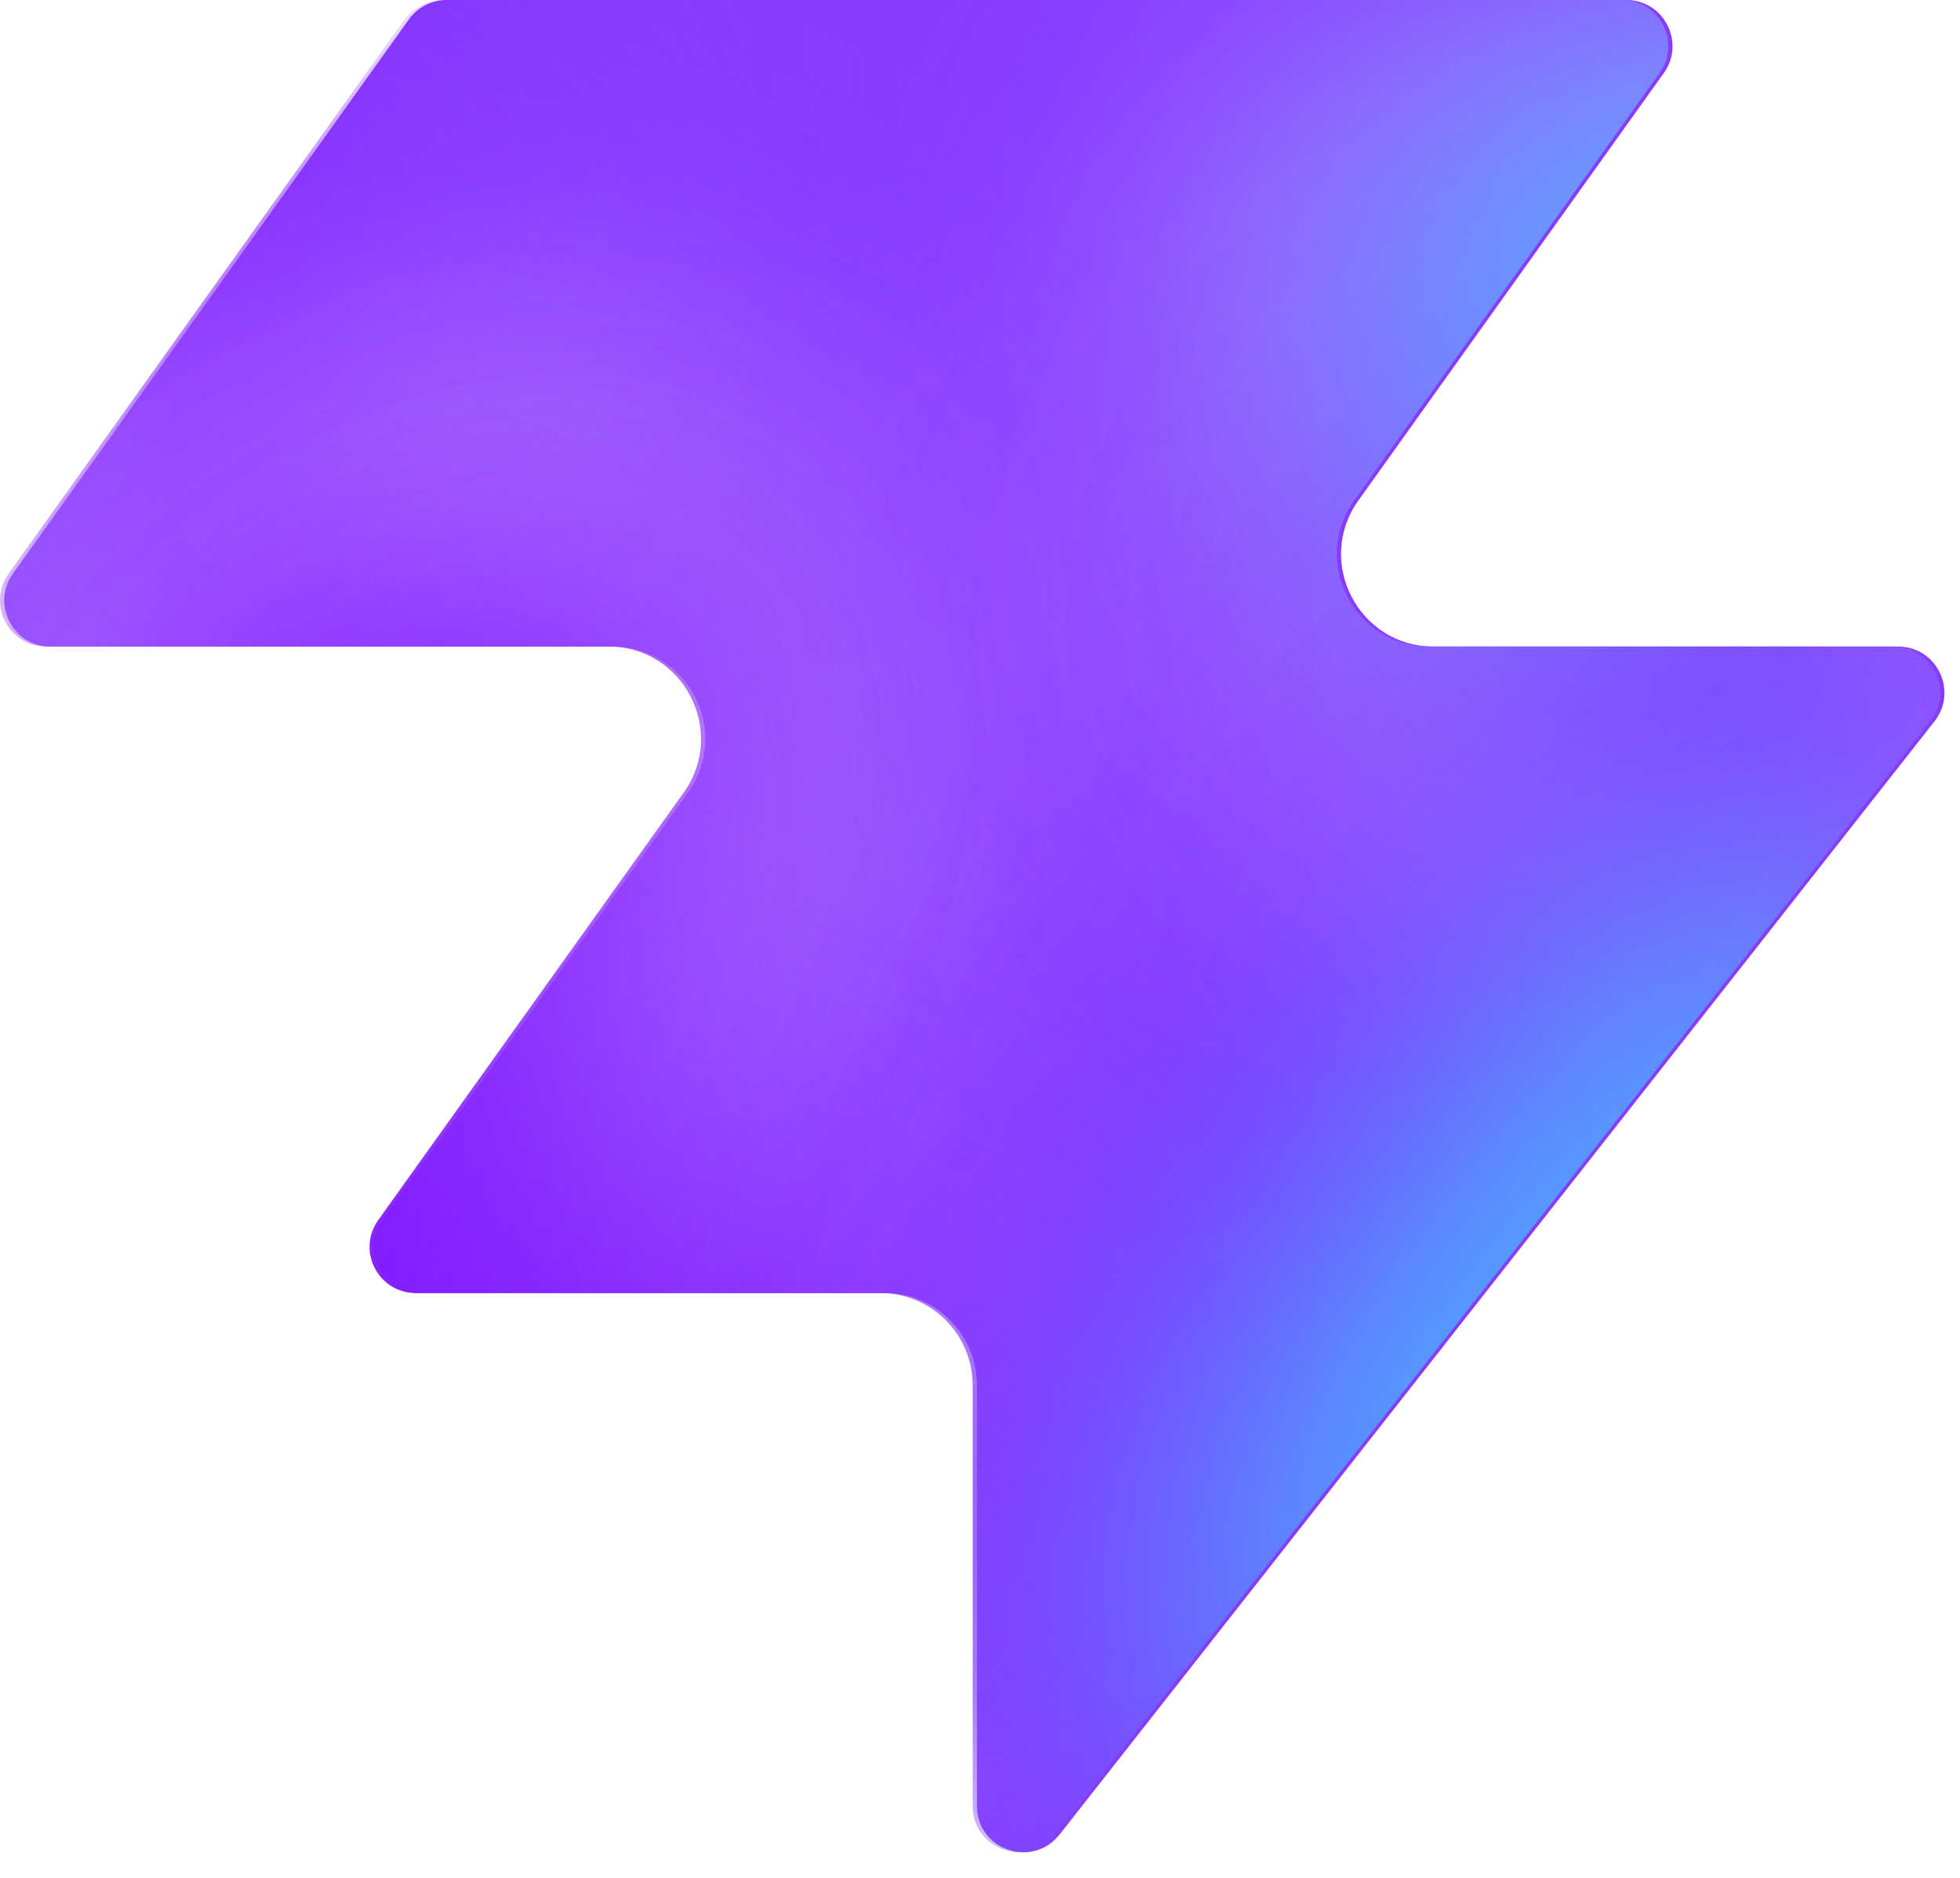
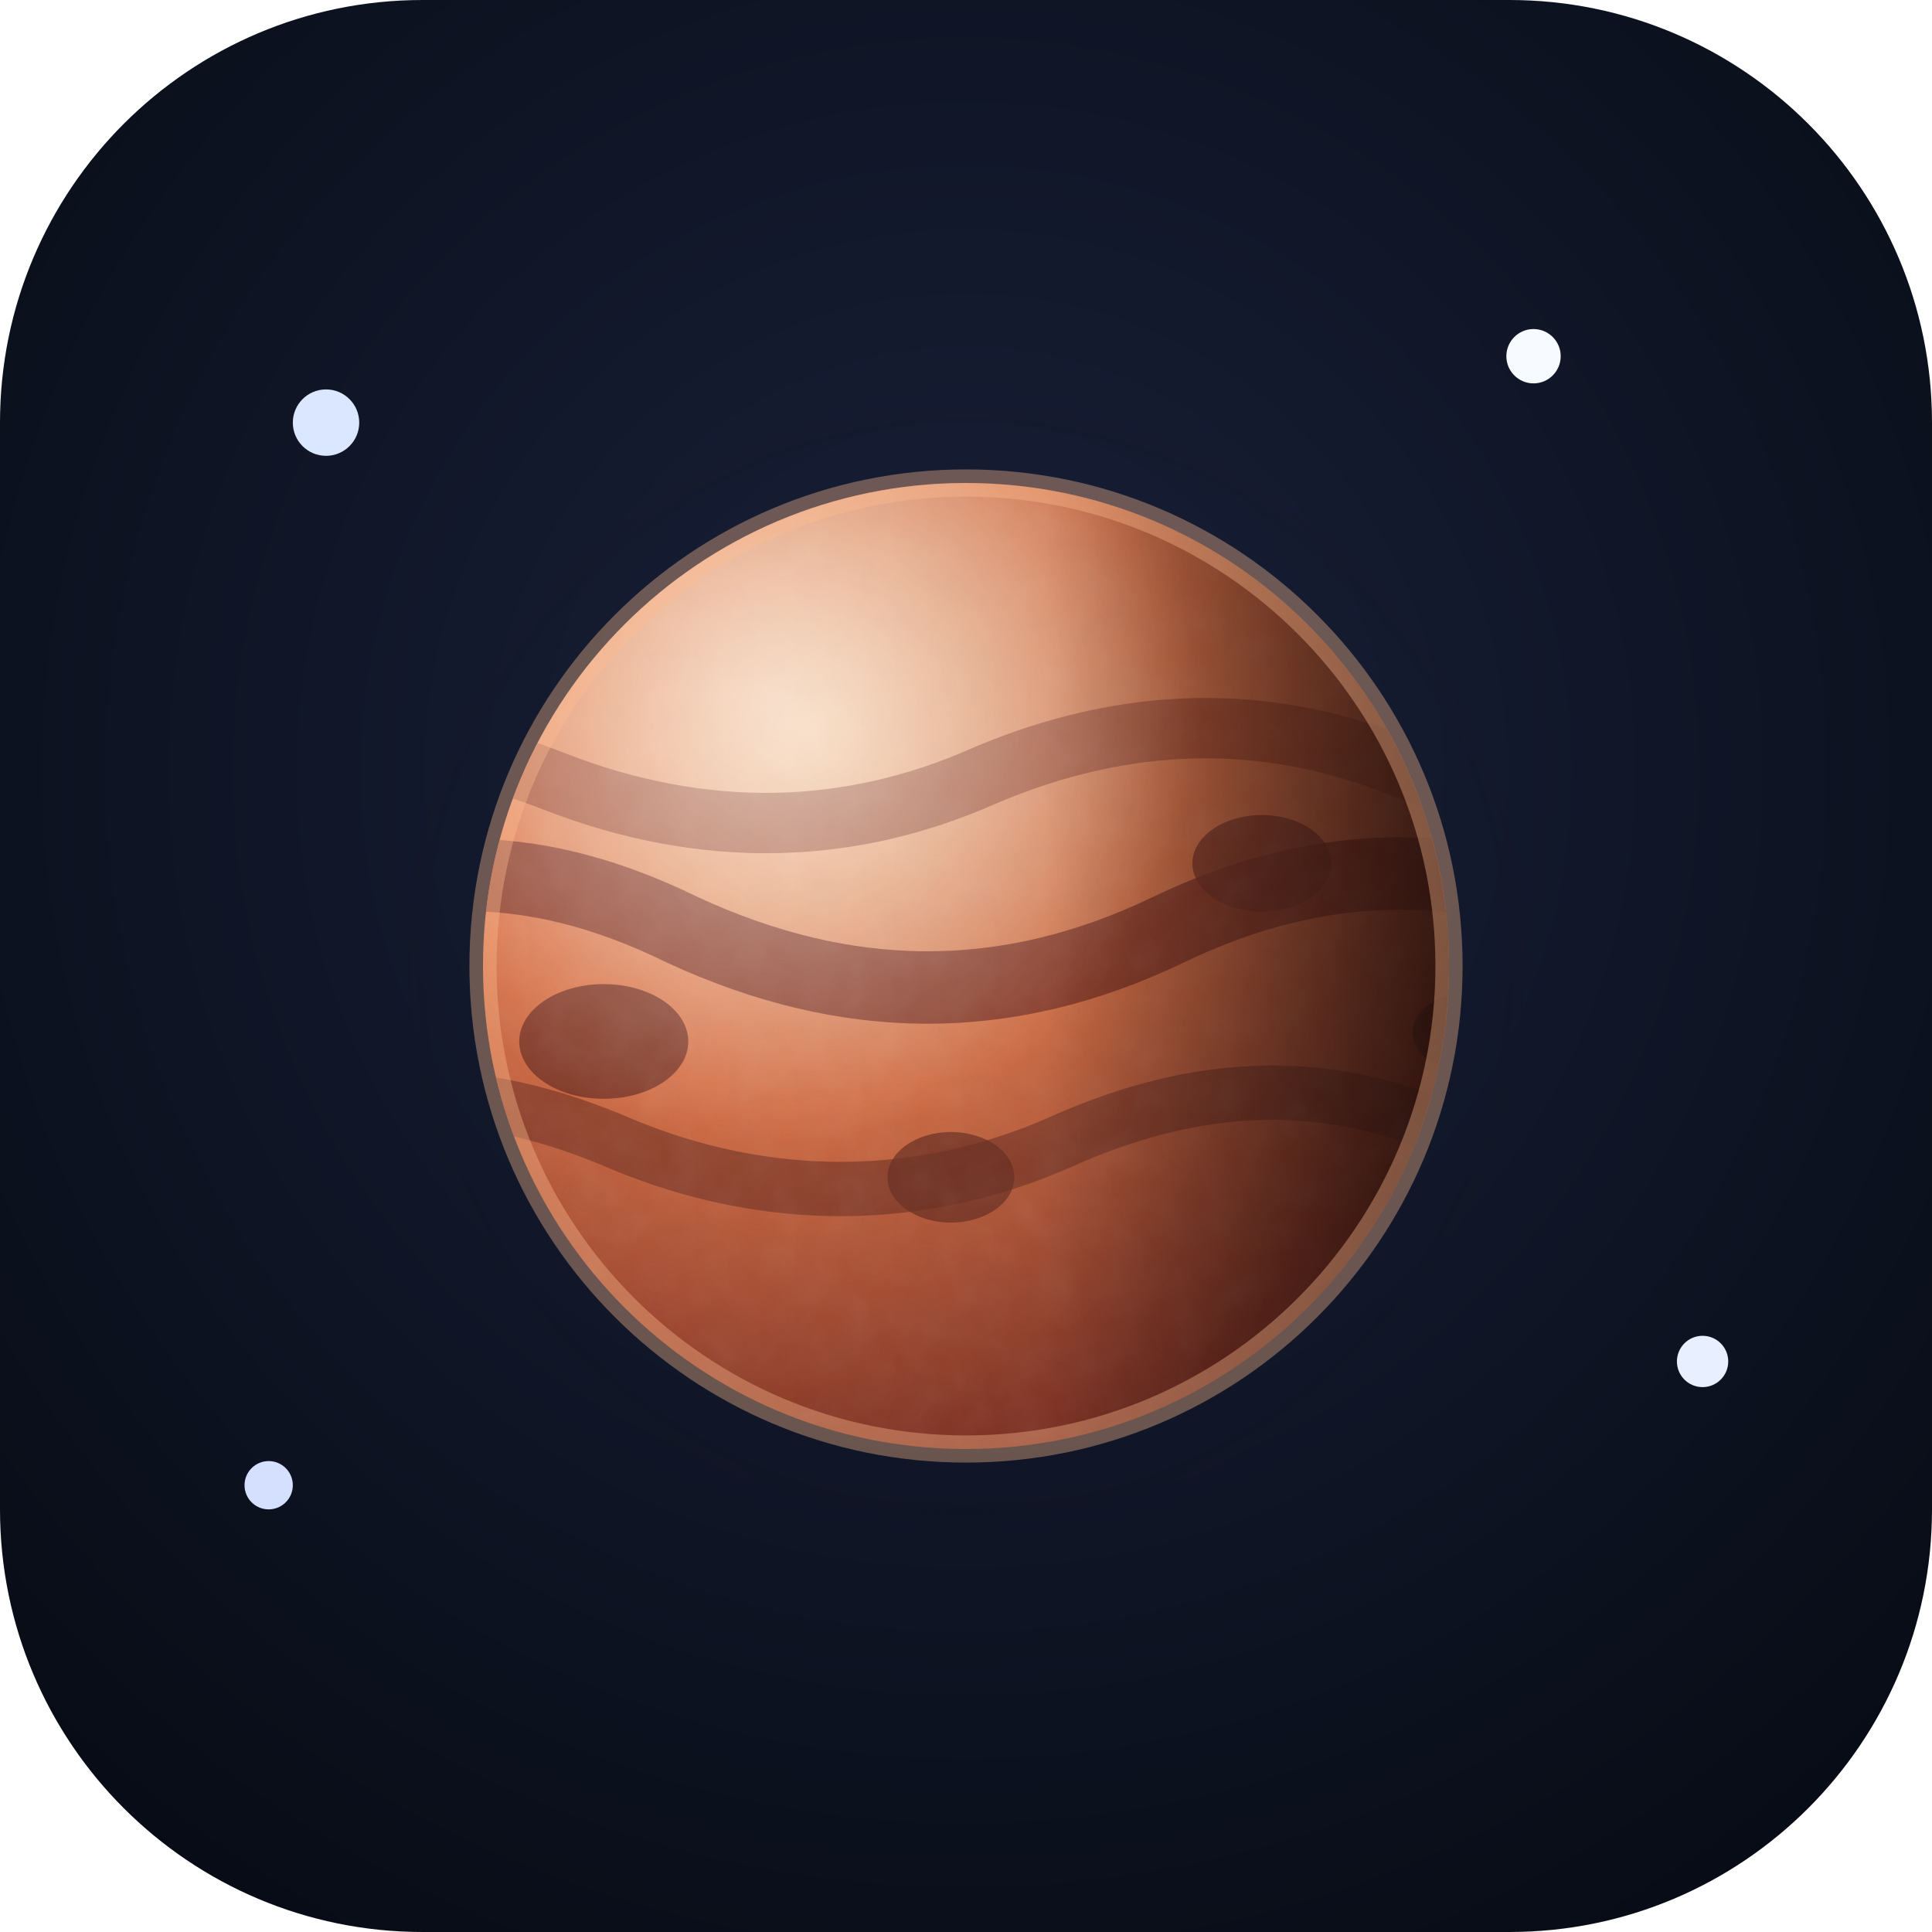
- <svg xmlns="http://www.w3.org/2000/svg" width="48" height="46" fill="none" viewBox="0 0 48 46">
-   <path fill="#863bff" d="M25.946 44.938c-.664.845-2.021.375-2.021-.698V33.937a2.26 2.26 0 0 0-2.262-2.262H10.287c-.92 0-1.456-1.04-.92-1.788l7.48-10.471c1.07-1.497 0-3.578-1.842-3.578H1.237c-.92 0-1.456-1.04-.92-1.788L10.013.474c.214-.297.556-.474.92-.474h28.894c.92 0 1.456 1.04.92 1.788l-7.48 10.471c-1.07 1.498 0 3.579 1.842 3.579h11.377c.943 0 1.473 1.088.89 1.83L25.947 44.94z" style="fill:#863bff;fill:color(display-p3 .525 .23 1);fill-opacity:1" />
-   <mask id="a" width="48" height="46" x="0" y="0" maskUnits="userSpaceOnUse" style="mask-type:alpha">
-     <path fill="#000" d="M25.842 44.938c-.664.844-2.021.375-2.021-.698V33.937a2.26 2.26 0 0 0-2.262-2.262H10.183c-.92 0-1.456-1.04-.92-1.788l7.48-10.471c1.07-1.498 0-3.579-1.842-3.579H1.133c-.92 0-1.456-1.04-.92-1.787L9.91.473c.214-.297.556-.474.92-.474h28.894c.92 0 1.456 1.04.92 1.788l-7.48 10.471c-1.07 1.498 0 3.578 1.842 3.578h11.377c.943 0 1.473 1.088.89 1.832L25.843 44.94z" style="fill:#000;fill-opacity:1" />
-   </mask>
-   <g mask="url(#a)">
-     <g filter="url(#b)">
-       <ellipse cx="5.508" cy="14.704" fill="#ede6ff" rx="5.508" ry="14.704" style="fill:#ede6ff;fill:color(display-p3 .927 .903 1);fill-opacity:1" transform="matrix(.00324 1 1 -.00324 -4.47 31.516)" />
+ <svg xmlns="http://www.w3.org/2000/svg" width="64" height="64" viewBox="0 0 64 64">
+   <defs>
+     <radialGradient id="space" cx="50%" cy="40%" r="72%">
+       <stop offset="0%" stop-color="#19213a" />
+       <stop offset="100%" stop-color="#070b14" />
+     </radialGradient>
+     <radialGradient id="marsBase" cx="34%" cy="26%" r="78%">
+       <stop offset="0%" stop-color="#ffcd9f" />
+       <stop offset="48%" stop-color="#dc7348" />
+       <stop offset="100%" stop-color="#7e2e21" />
+     </radialGradient>
+     <radialGradient id="atmo" cx="50%" cy="50%" r="64%">
+       <stop offset="74%" stop-color="#0000" />
+       <stop offset="100%" stop-color="#ff9f6f7f" />
+     </radialGradient>
+     <radialGradient id="specular" cx="30%" cy="24%" r="44%">
+       <stop offset="0%" stop-color="#fff8" />
+       <stop offset="100%" stop-color="#fff0" />
+     </radialGradient>
+     <linearGradient id="nightMask" x1="0" y1="0" x2="1" y2="0">
+       <stop offset="0%" stop-color="#0000" />
+       <stop offset="58%" stop-color="#0001" />
+       <stop offset="100%" stop-color="#000a" />
+     </linearGradient>
+     <filter id="dustNoise" x="-20%" y="-20%" width="140%" height="140%">
+       <feTurbulence type="fractalNoise" baseFrequency="0.9" numOctaves="2" seed="17" />
+       <feColorMatrix type="saturate" values="0" />
+       <feComponentTransfer>
+         <feFuncA type="table" tableValues="0 0.09" />
+       </feComponentTransfer>
+     </filter>
+     <clipPath id="planetClip">
+       <circle cx="32" cy="32" r="16" />
+     </clipPath>
+   </defs>
+   <rect width="64" height="64" rx="14" fill="url(#space)" />
+   <circle cx="10.8" cy="14" r="1.1" fill="#dbe6ff" />
+   <circle cx="50.8" cy="11.8" r="0.9" fill="#f7faff" />
+   <circle cx="56.4" cy="45.1" r="0.85" fill="#e8efff" />
+   <circle cx="8.9" cy="49.2" r="0.8" fill="#d5e0ff" />
+   <circle cx="32" cy="32" r="18.5" fill="url(#atmo)" />
+   <circle cx="32" cy="32" r="16" fill="url(#marsBase)" />
+   <g clip-path="url(#planetClip)">
+     <g>
+       <animateTransform attributeName="transform" type="translate" values="-16 0;16 0;-16 0" dur="8s" repeatCount="indefinite" />
+       <path d="M8 31c5-2.6 9.5-2.7 14.6-.2 5.4 2.5 10.7 2.6 16.1 0 5.2-2.5 10.3-2.5 15.3.1" fill="none" stroke="#7b2f22" stroke-width="2.4" stroke-linecap="round" opacity="0.76" />
+       <path d="M6 26.4c4.2-2 8.1-2.2 12.4-.5 4.9 1.9 9.7 1.8 14.2-.2 4.7-2 9.3-2.1 13.8-.3 4.9 2 9.6 1.9 14-.2" fill="none" stroke="#8c3a27" stroke-width="2" stroke-linecap="round" opacity="0.6" />
+       <path d="M7.5 37.7c4.7-1.9 8.7-1.7 13.1.2 4.8 2 9.9 2 14.6-.1 4.5-2 8.8-2.2 13.1-.2 4.6 2.1 9.1 2 13.8-.1" fill="none" stroke="#6f2e23" stroke-width="1.8" stroke-linecap="round" opacity="0.58" />
+       <ellipse cx="20" cy="34.5" rx="2.8" ry="1.9" fill="#723022" opacity="0.78" />
+       <ellipse cx="31.5" cy="39" rx="2.1" ry="1.5" fill="#6c2d21" opacity="0.7" />
+       <ellipse cx="41.8" cy="28.6" rx="2.3" ry="1.6" fill="#7a3224" opacity="0.74" />
+       <ellipse cx="48.6" cy="34.2" rx="1.8" ry="1.3" fill="#6a2a1f" opacity="0.66" />
    </g>
-     <g filter="url(#c)">
-       <ellipse cx="10.399" cy="29.851" fill="#ede6ff" rx="10.399" ry="29.851" style="fill:#ede6ff;fill:color(display-p3 .927 .903 1);fill-opacity:1" transform="matrix(.00324 1 1 -.00324 -39.328 7.883)" />
-     </g>
-     <g filter="url(#d)">
-       <ellipse cx="5.508" cy="30.487" fill="#7e14ff" rx="5.508" ry="30.487" style="fill:#7e14ff;fill:color(display-p3 .492 .077 1);fill-opacity:1" transform="rotate(89.814 -25.913 -14.639)scale(1 -1)" />
-     </g>
-     <g filter="url(#e)">
-       <ellipse cx="5.508" cy="30.599" fill="#7e14ff" rx="5.508" ry="30.599" style="fill:#7e14ff;fill:color(display-p3 .492 .077 1);fill-opacity:1" transform="rotate(89.814 -32.644 -3.334)scale(1 -1)" />
-     </g>
-     <g filter="url(#f)">
-       <ellipse cx="5.508" cy="30.599" fill="#7e14ff" rx="5.508" ry="30.599" style="fill:#7e14ff;fill:color(display-p3 .492 .077 1);fill-opacity:1" transform="matrix(.00324 1 1 -.00324 -34.34 30.47)" />
-     </g>
-     <g filter="url(#g)">
-       <ellipse cx="14.072" cy="22.078" fill="#ede6ff" rx="14.072" ry="22.078" style="fill:#ede6ff;fill:color(display-p3 .927 .903 1);fill-opacity:1" transform="rotate(93.35 24.506 48.493)scale(-1 1)" />
-     </g>
-     <g filter="url(#h)">
-       <ellipse cx="3.47" cy="21.501" fill="#7e14ff" rx="3.47" ry="21.501" style="fill:#7e14ff;fill:color(display-p3 .492 .077 1);fill-opacity:1" transform="rotate(89.009 28.708 47.59)scale(-1 1)" />
-     </g>
-     <g filter="url(#i)">
-       <ellipse cx="3.47" cy="21.501" fill="#7e14ff" rx="3.47" ry="21.501" style="fill:#7e14ff;fill:color(display-p3 .492 .077 1);fill-opacity:1" transform="rotate(89.009 28.708 47.59)scale(-1 1)" />
-     </g>
-     <g filter="url(#j)">
-       <ellipse cx=".387" cy="8.972" fill="#7e14ff" rx="4.407" ry="29.108" style="fill:#7e14ff;fill:color(display-p3 .492 .077 1);fill-opacity:1" transform="rotate(39.51 .387 8.972)" />
-     </g>
-     <g filter="url(#k)">
-       <ellipse cx="47.523" cy="-6.092" fill="#7e14ff" rx="4.407" ry="29.108" style="fill:#7e14ff;fill:color(display-p3 .492 .077 1);fill-opacity:1" transform="rotate(37.892 47.523 -6.092)" />
-     </g>
-     <g filter="url(#l)">
-       <ellipse cx="41.412" cy="6.333" fill="#47bfff" rx="5.971" ry="9.665" style="fill:#47bfff;fill:color(display-p3 .28 .748 1);fill-opacity:1" transform="rotate(37.892 41.412 6.333)" />
-     </g>
-     <g filter="url(#m)">
-       <ellipse cx="-1.879" cy="38.332" fill="#7e14ff" rx="4.407" ry="29.108" style="fill:#7e14ff;fill:color(display-p3 .492 .077 1);fill-opacity:1" transform="rotate(37.892 -1.88 38.332)" />
-     </g>
-     <g filter="url(#n)">
-       <ellipse cx="-1.879" cy="38.332" fill="#7e14ff" rx="4.407" ry="29.108" style="fill:#7e14ff;fill:color(display-p3 .492 .077 1);fill-opacity:1" transform="rotate(37.892 -1.88 38.332)" />
-     </g>
-     <g filter="url(#o)">
-       <ellipse cx="35.651" cy="29.907" fill="#7e14ff" rx="4.407" ry="29.108" style="fill:#7e14ff;fill:color(display-p3 .492 .077 1);fill-opacity:1" transform="rotate(37.892 35.651 29.907)" />
-     </g>
-     <g filter="url(#p)">
-       <ellipse cx="38.418" cy="32.4" fill="#47bfff" rx="5.971" ry="15.297" style="fill:#47bfff;fill:color(display-p3 .28 .748 1);fill-opacity:1" transform="rotate(37.892 38.418 32.4)" />
-     </g>
+     <rect x="16" y="16" width="32" height="32" filter="url(#dustNoise)" fill="#000" />
+     <rect x="16" y="16" width="32" height="32" fill="url(#nightMask)" />
+     <circle cx="32" cy="32" r="16" fill="url(#specular)" />
  </g>
-   <defs>
-     <filter id="b" width="60.045" height="41.654" x="-19.77" y="16.149" color-interpolation-filters="sRGB" filterUnits="userSpaceOnUse">
-       <feFlood flood-opacity="0" result="BackgroundImageFix" />
-       <feBlend in="SourceGraphic" in2="BackgroundImageFix" result="shape" />
-       <feGaussianBlur result="effect1_foregroundBlur_2002_17158" stdDeviation="7.659" />
-     </filter>
-     <filter id="c" width="90.34" height="51.437" x="-54.613" y="-7.533" color-interpolation-filters="sRGB" filterUnits="userSpaceOnUse">
-       <feFlood flood-opacity="0" result="BackgroundImageFix" />
-       <feBlend in="SourceGraphic" in2="BackgroundImageFix" result="shape" />
-       <feGaussianBlur result="effect1_foregroundBlur_2002_17158" stdDeviation="7.659" />
-     </filter>
-     <filter id="d" width="79.355" height="29.4" x="-49.64" y="2.03" color-interpolation-filters="sRGB" filterUnits="userSpaceOnUse">
-       <feFlood flood-opacity="0" result="BackgroundImageFix" />
-       <feBlend in="SourceGraphic" in2="BackgroundImageFix" result="shape" />
-       <feGaussianBlur result="effect1_foregroundBlur_2002_17158" stdDeviation="4.596" />
-     </filter>
-     <filter id="e" width="79.579" height="29.4" x="-45.045" y="20.029" color-interpolation-filters="sRGB" filterUnits="userSpaceOnUse">
-       <feFlood flood-opacity="0" result="BackgroundImageFix" />
-       <feBlend in="SourceGraphic" in2="BackgroundImageFix" result="shape" />
-       <feGaussianBlur result="effect1_foregroundBlur_2002_17158" stdDeviation="4.596" />
-     </filter>
-     <filter id="f" width="79.579" height="29.4" x="-43.513" y="21.178" color-interpolation-filters="sRGB" filterUnits="userSpaceOnUse">
-       <feFlood flood-opacity="0" result="BackgroundImageFix" />
-       <feBlend in="SourceGraphic" in2="BackgroundImageFix" result="shape" />
-       <feGaussianBlur result="effect1_foregroundBlur_2002_17158" stdDeviation="4.596" />
-     </filter>
-     <filter id="g" width="74.749" height="58.852" x="15.756" y="-17.901" color-interpolation-filters="sRGB" filterUnits="userSpaceOnUse">
-       <feFlood flood-opacity="0" result="BackgroundImageFix" />
-       <feBlend in="SourceGraphic" in2="BackgroundImageFix" result="shape" />
-       <feGaussianBlur result="effect1_foregroundBlur_2002_17158" stdDeviation="7.659" />
-     </filter>
-     <filter id="h" width="61.377" height="25.362" x="23.548" y="2.284" color-interpolation-filters="sRGB" filterUnits="userSpaceOnUse">
-       <feFlood flood-opacity="0" result="BackgroundImageFix" />
-       <feBlend in="SourceGraphic" in2="BackgroundImageFix" result="shape" />
-       <feGaussianBlur result="effect1_foregroundBlur_2002_17158" stdDeviation="4.596" />
-     </filter>
-     <filter id="i" width="61.377" height="25.362" x="23.548" y="2.284" color-interpolation-filters="sRGB" filterUnits="userSpaceOnUse">
-       <feFlood flood-opacity="0" result="BackgroundImageFix" />
-       <feBlend in="SourceGraphic" in2="BackgroundImageFix" result="shape" />
-       <feGaussianBlur result="effect1_foregroundBlur_2002_17158" stdDeviation="4.596" />
-     </filter>
-     <filter id="j" width="56.045" height="63.649" x="-27.636" y="-22.853" color-interpolation-filters="sRGB" filterUnits="userSpaceOnUse">
-       <feFlood flood-opacity="0" result="BackgroundImageFix" />
-       <feBlend in="SourceGraphic" in2="BackgroundImageFix" result="shape" />
-       <feGaussianBlur result="effect1_foregroundBlur_2002_17158" stdDeviation="4.596" />
-     </filter>
-     <filter id="k" width="54.814" height="64.646" x="20.116" y="-38.415" color-interpolation-filters="sRGB" filterUnits="userSpaceOnUse">
-       <feFlood flood-opacity="0" result="BackgroundImageFix" />
-       <feBlend in="SourceGraphic" in2="BackgroundImageFix" result="shape" />
-       <feGaussianBlur result="effect1_foregroundBlur_2002_17158" stdDeviation="4.596" />
-     </filter>
-     <filter id="l" width="33.541" height="35.313" x="24.641" y="-11.323" color-interpolation-filters="sRGB" filterUnits="userSpaceOnUse">
-       <feFlood flood-opacity="0" result="BackgroundImageFix" />
-       <feBlend in="SourceGraphic" in2="BackgroundImageFix" result="shape" />
-       <feGaussianBlur result="effect1_foregroundBlur_2002_17158" stdDeviation="4.596" />
-     </filter>
-     <filter id="m" width="54.814" height="64.646" x="-29.286" y="6.009" color-interpolation-filters="sRGB" filterUnits="userSpaceOnUse">
-       <feFlood flood-opacity="0" result="BackgroundImageFix" />
-       <feBlend in="SourceGraphic" in2="BackgroundImageFix" result="shape" />
-       <feGaussianBlur result="effect1_foregroundBlur_2002_17158" stdDeviation="4.596" />
-     </filter>
-     <filter id="n" width="54.814" height="64.646" x="-29.286" y="6.009" color-interpolation-filters="sRGB" filterUnits="userSpaceOnUse">
-       <feFlood flood-opacity="0" result="BackgroundImageFix" />
-       <feBlend in="SourceGraphic" in2="BackgroundImageFix" result="shape" />
-       <feGaussianBlur result="effect1_foregroundBlur_2002_17158" stdDeviation="4.596" />
-     </filter>
-     <filter id="o" width="54.814" height="64.646" x="8.244" y="-2.416" color-interpolation-filters="sRGB" filterUnits="userSpaceOnUse">
-       <feFlood flood-opacity="0" result="BackgroundImageFix" />
-       <feBlend in="SourceGraphic" in2="BackgroundImageFix" result="shape" />
-       <feGaussianBlur result="effect1_foregroundBlur_2002_17158" stdDeviation="4.596" />
-     </filter>
-     <filter id="p" width="39.409" height="43.623" x="18.713" y="10.588" color-interpolation-filters="sRGB" filterUnits="userSpaceOnUse">
-       <feFlood flood-opacity="0" result="BackgroundImageFix" />
-       <feBlend in="SourceGraphic" in2="BackgroundImageFix" result="shape" />
-       <feGaussianBlur result="effect1_foregroundBlur_2002_17158" stdDeviation="4.596" />
-     </filter>
-   </defs>
+   <circle cx="32" cy="32" r="16" fill="none" stroke="#ffbe9060" stroke-width="0.9" />
</svg>
